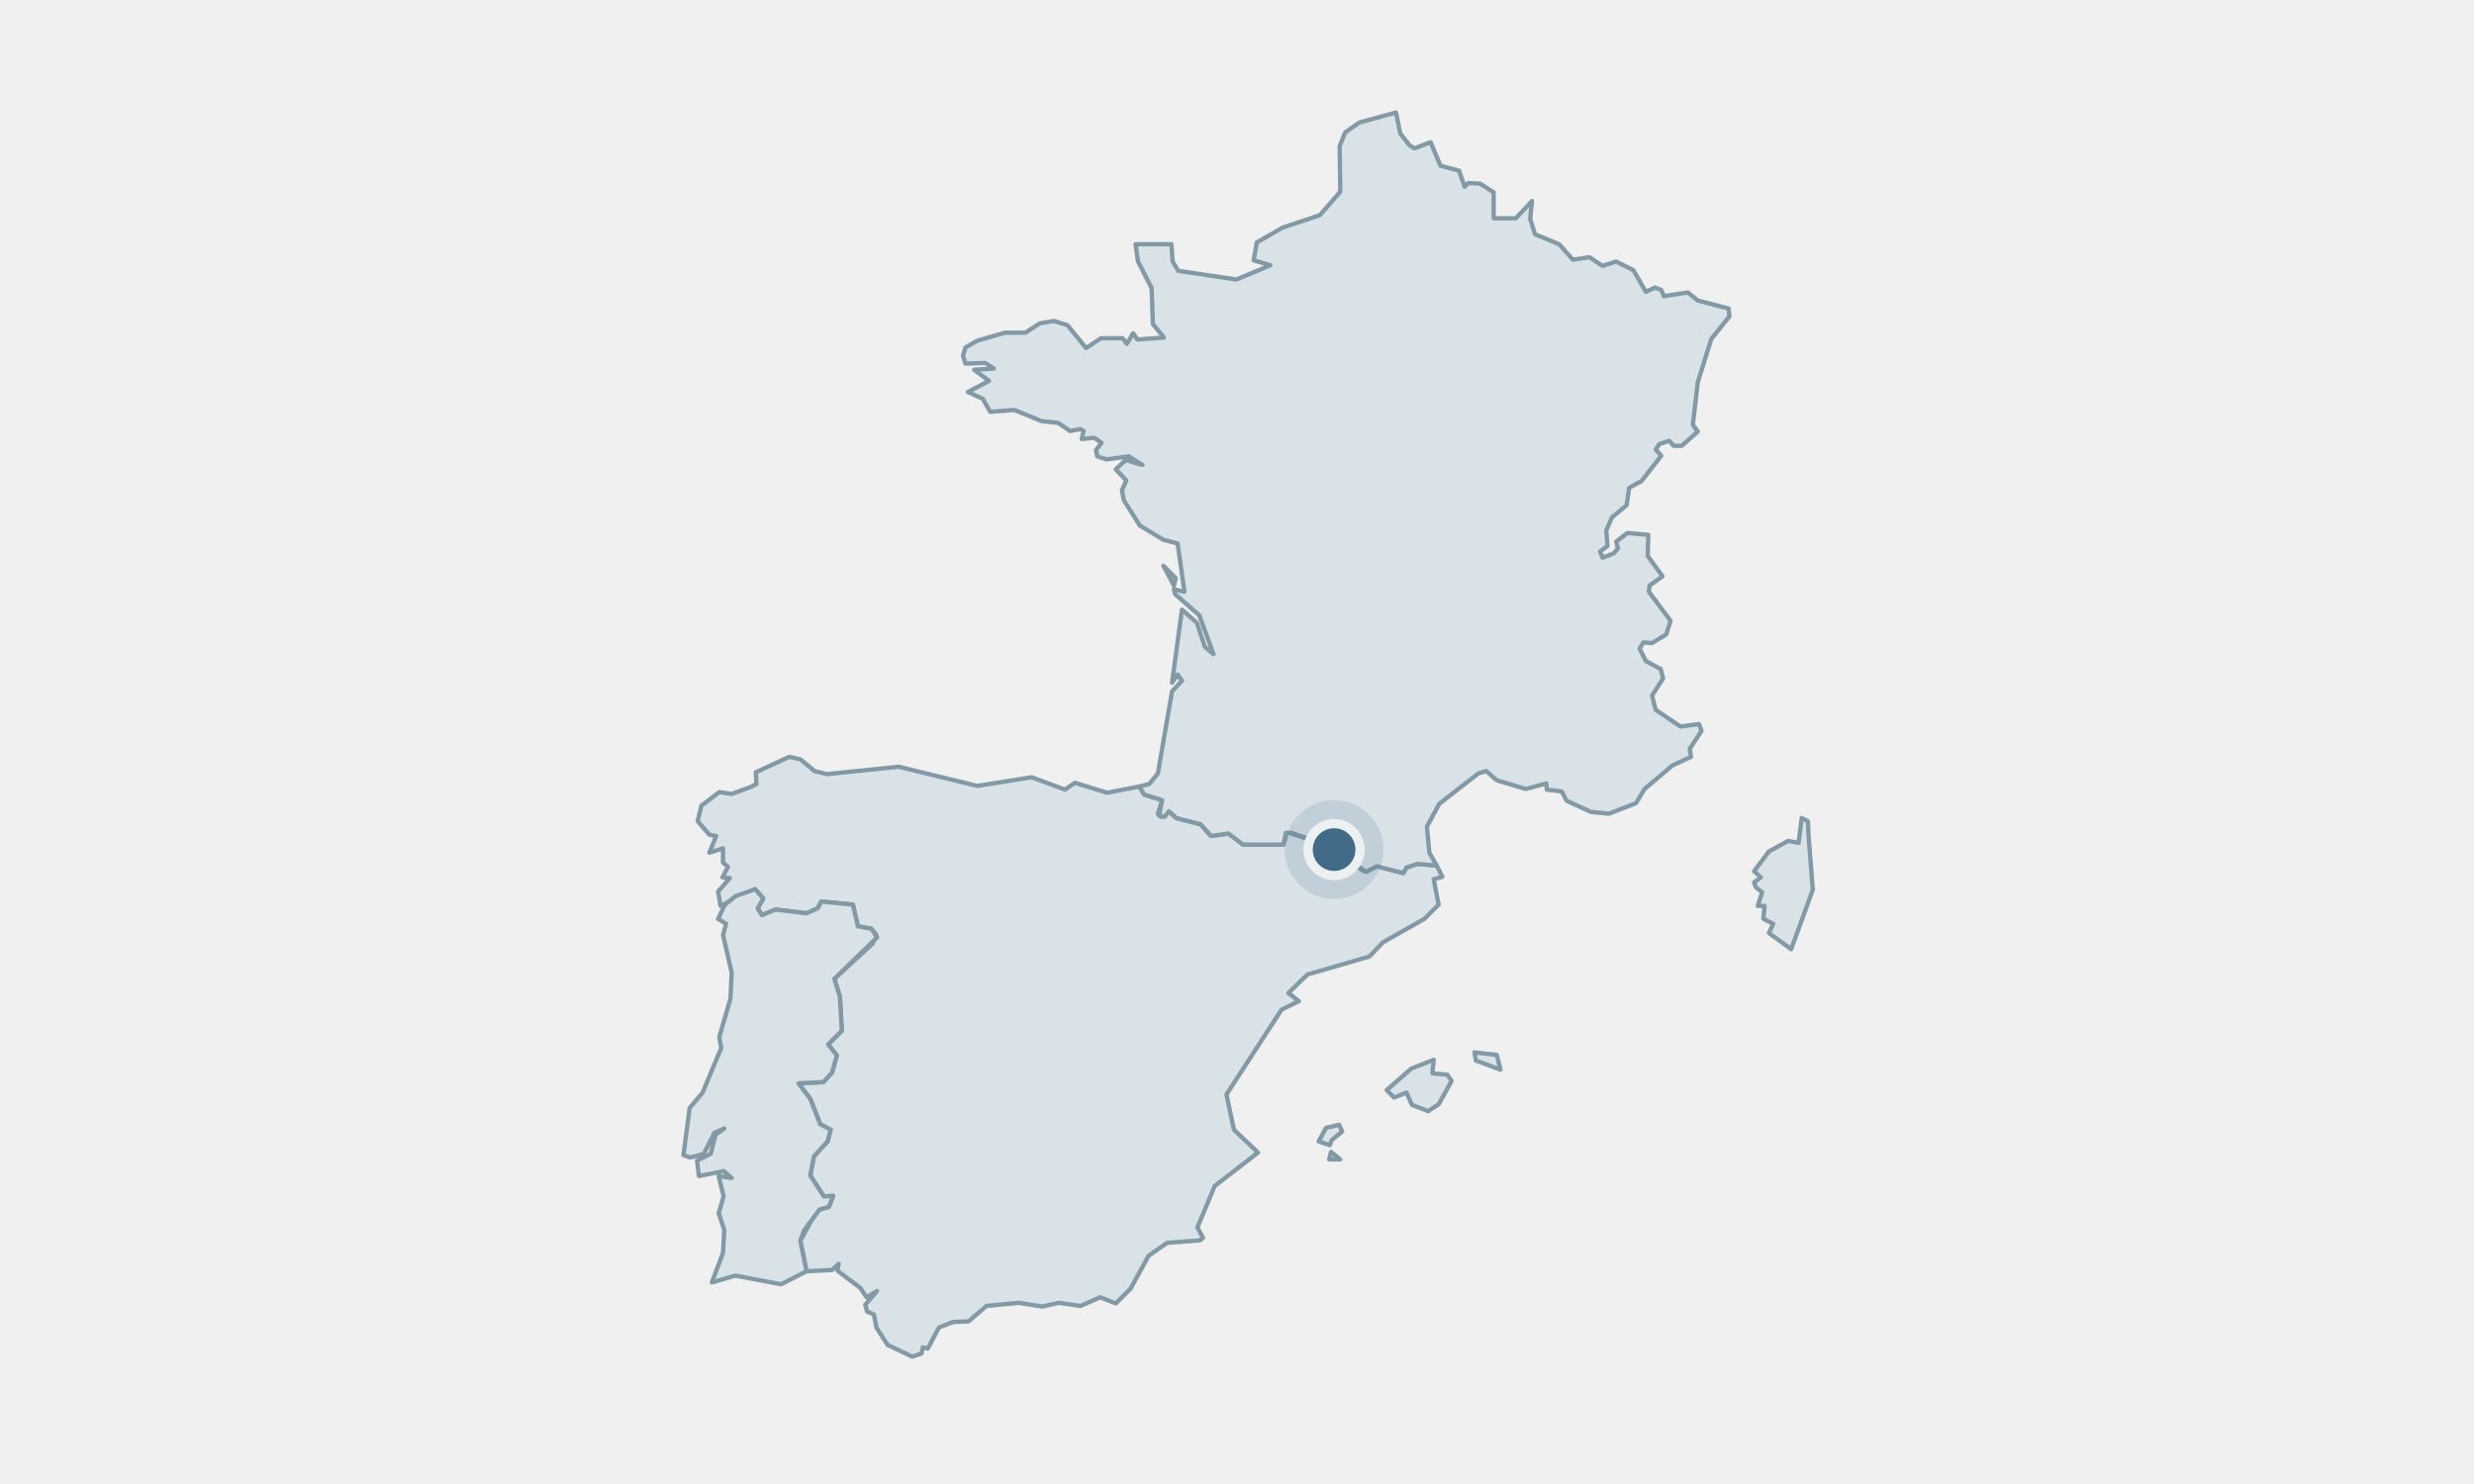
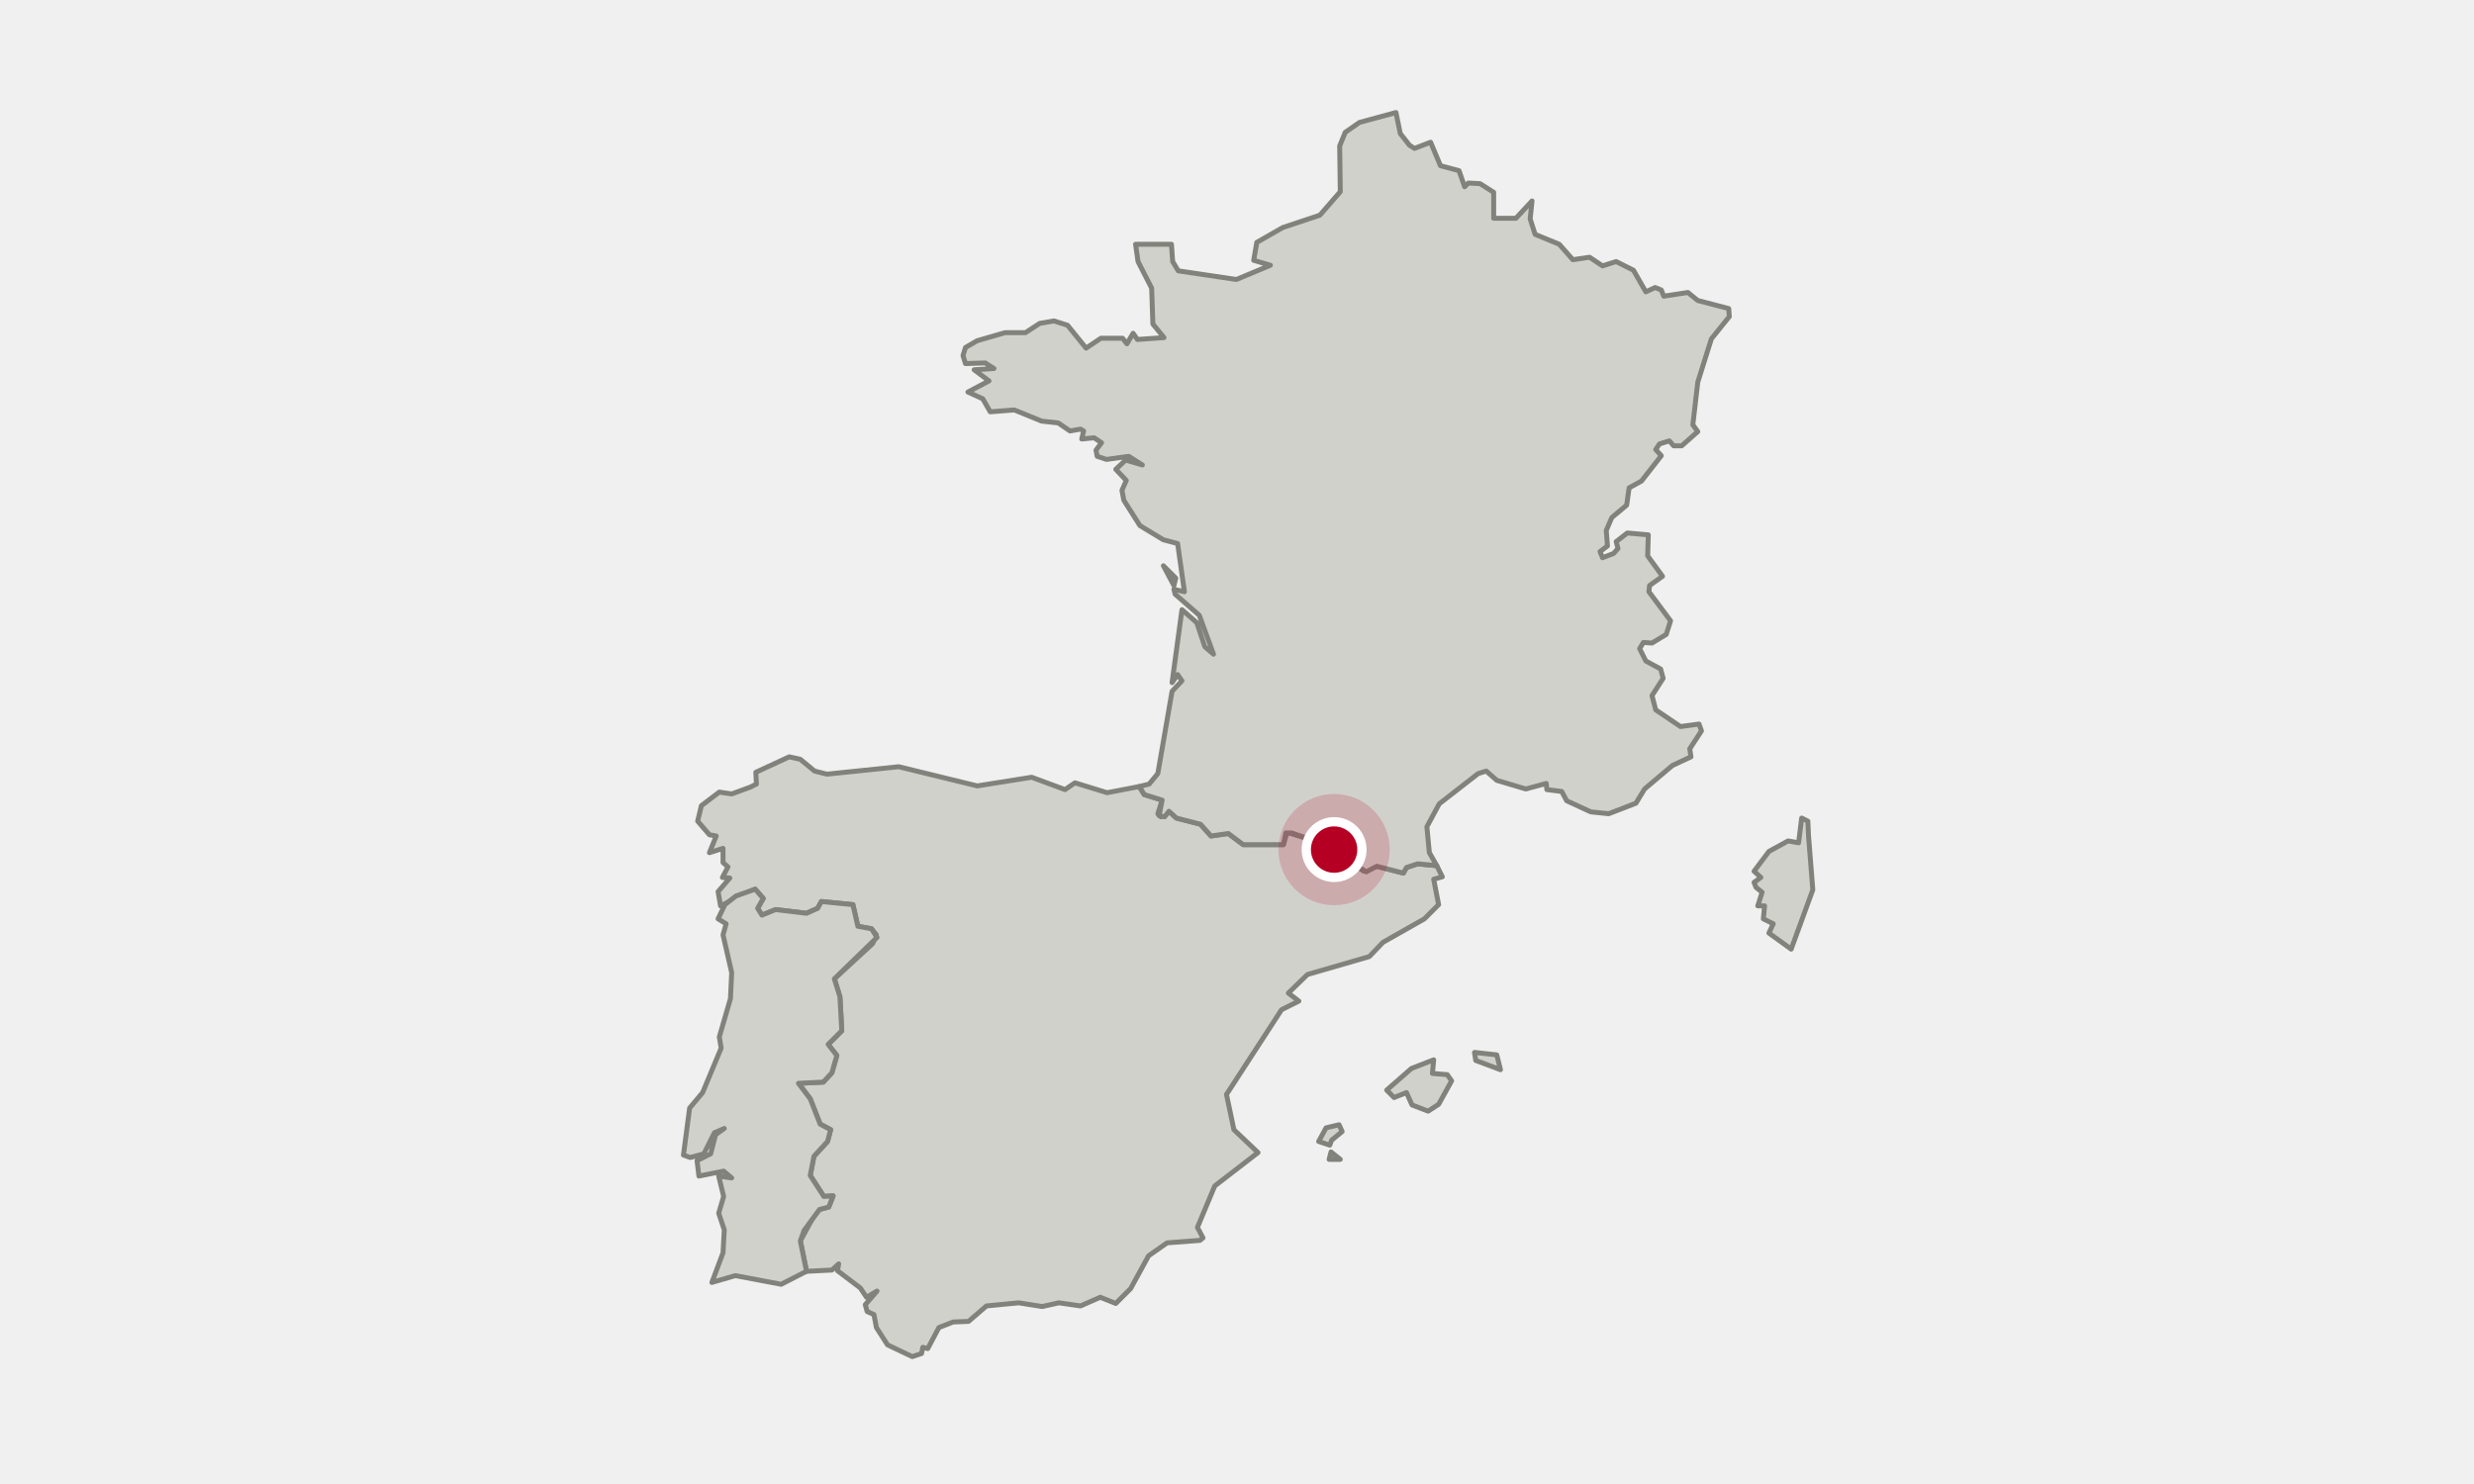
<svg xmlns="http://www.w3.org/2000/svg" width="400" height="240" viewBox="0 0 400 240">
-   <g fill="#d9e2e7" stroke="#8399a6" stroke-width=".7" stroke-linejoin="round" fill-rule="evenodd">
+   <g fill="#d1d1cc" stroke="#82827c" stroke-width=".8" stroke-linejoin="round" fill-rule="evenodd">
    <path data-country="ESP" d="M216.7,187.5 214.9,187.5 215.2,186.3 216.7,187.5ZM231.6,173.6 234,173.8 234.7,174.8 232.6,178.6 230.9,179.7 228.3,178.7 227.4,176.7 225.4,177.5 224.2,176.3 228.2,172.8 231.8,171.4 231.6,173.6ZM242.6,173 238.6,171.5 238.4,170.2 242,170.6 242.6,173ZM215.3,184.4 215,185.2 213.2,184.6 214.4,182.4 216.5,181.9 217,183 215.3,184.4ZM184.2,127.2 185,128.5 187.9,129.4 187.2,131.6 187.7,132.1 189,131.2 190.2,132.3 194.1,133.3 195.8,135.2 198.6,134.8 201,136.6 207.5,136.6 208.1,134.6 214.4,136.6 215.3,139.9 217.8,139 220.5,140.9 222.6,140.1 226.9,141.2 227.4,140.3 229.2,139.7 232.3,140 233.2,141.8 231.8,142.2 232.6,146.3 230.3,148.6 223.6,152.4 221.4,154.7 211.4,157.6 208.3,160.6 210,161.9 207.2,163.3 198.3,177 199.5,182.7 203.4,186.4 196.4,191.8 193.6,198.5 194.5,200.2 194,200.6 188.7,201 185.7,203.1 182.8,208.4 180.4,210.8 177.9,209.8 174.7,211.2 171.2,210.7 168.5,211.3 164.7,210.7 159.5,211.2 156.6,213.7 154.1,213.8 151.8,214.7 150,218.1 149.2,217.9 149,218.9 147.5,219.4 143.5,217.5 141.7,214.7 141.3,212.6 140.2,212.1 139.9,211 141.8,208.8 140.1,209.8 139.1,208.3 135.4,205.5 135.6,204.4 134.5,205.4 130.4,205.6 129.4,200.7 131.5,196.8 132.5,195.6 134,195.2 134.7,193.4 133.2,193.5 131,190.1 131.6,187 133.8,184.6 134.3,182.7 132.6,181.8 131,177.7 129.1,175.2 133.1,175 134.5,173.5 135.3,170.7 133.9,168.9 136.1,166.7 135.8,161.2 134.9,158.3 141.1,152.6 141.7,151.2 140.9,150.2 138.7,149.8 137.9,146.3 132.8,145.8 132.2,146.9 130.4,147.7 125.4,147.1 123.2,148 122.5,146.9 123.4,145.3 122.1,143.8 116.5,146.5 116.1,144.2 118,142 116.8,141.9 117.7,140.2 116.9,139.5 116.9,137.2 114.7,137.9 115.8,135.2 114.7,135 112.8,132.8 113.4,130.3 116.3,128.1 118.3,128.4 121.3,127.3 122.3,126.8 122.2,124.9 127.6,122.4 129.4,122.8 131.7,124.7 133.7,125.2 145.3,124 158,127.1 166.8,125.7 172.2,127.7 173.8,126.6 179,128.2 184.2,127.2Z" />
    <path data-country="PRT" d="M117.2,146.3 119,144.9 122.1,143.8 123.4,145.3 122.5,146.9 123.2,148 125.4,147.1 130.4,147.7 132.2,146.9 132.8,145.8 137.9,146.3 138.7,149.8 140.9,150.2 141.8,151.6 134.9,158.3 135.8,161.2 136.1,166.7 133.9,168.9 135.3,170.7 134.5,173.5 133.1,175 129.1,175.2 131,177.7 132.6,181.8 134.3,182.7 133.8,184.6 131.6,187 131,190.1 133.2,193.5 134.7,193.4 134,195.2 132.5,195.6 130,199 129.4,200.7 130.4,205.6 126.3,207.7 118.9,206.3 115.1,207.4 116.9,202.6 117.1,198.9 116.2,196.2 117,193.5 116.2,190.2 118.3,190.5 117,189.4 113,190.2 112.7,187.7 114.9,186.6 115.7,183.5 117.1,182.5 115.5,183.2 113.8,186.6 111.6,187.2 110.5,186.8 111.5,179.2 113.6,176.7 116.6,169.5 116.3,167.7 118.1,161.5 118.3,157.3 116.9,151.2 117.4,149.4 116.1,148.6 117.2,146.3Z" />
    <path data-country="AND" d="M217.8,139 215.3,139.9 215.1,137.8 215.8,137.2 217.8,137.7 217.8,139Z" />
    <path data-country="FRA" d="M292.4,135.1 293.1,143.9 289.6,153.5 286,150.9 286.7,149.4 285.1,148.6 285.3,146.5 284.2,146.5 284.9,144.3 283.9,143.5 283.6,142.7 284.7,141.9 283.6,140.9 286,137.7 289.1,136 290.8,136.3 291.3,132.3 292.3,132.8 292.4,135.1ZM274.5,69.8 271.9,72.1 270.6,72.1 269.9,71.3 268.3,71.8 267.7,72.7 268.6,73.7 265.4,77.8 263.4,78.9 263,81.7 260.6,83.7 259.7,85.8 259.9,88.3 258.7,89.2 259.1,90.2 260.9,89.5 261.6,88.7 261.3,87.6 263.1,86.2 266.5,86.5 266.4,89.9 268.8,93.2 266.7,94.7 266.6,95.7 270.1,100.4 269.4,102.6 267.1,104 265.7,103.9 265.1,104.9 266.1,106.9 268.5,108.2 268.9,109.7 267.1,112.5 267.7,114.8 271.7,117.5 274.7,117.1 275.1,118.2 273.2,121.1 273.4,122.4 270.4,123.8 265.9,127.6 264.5,129.9 260.1,131.6 257.2,131.3 253.3,129.5 252.5,128 250.1,127.7 250,126.7 246.7,127.6 242,126.2 240.3,124.7 239,125.1 232.7,130 230.7,133.7 231.1,137.9 232.3,140 229.2,139.7 227.4,140.3 226.9,141.2 222.6,140.1 220.9,141 217.8,139 217.8,137.7 215.8,137.2 215.1,137.8 214.4,136.6 208.8,134.7 207.9,134.7 207.5,136.6 201,136.6 198.6,134.8 195.8,135.2 194.1,133.3 190.2,132.3 189,131.2 188.3,132.1 187.4,131.9 187.9,129.4 185,128.5 184.2,127.2 185.8,126.8 187.2,125.1 189.5,111.8 191.1,110.1 190.4,109.1 189.5,110.4 191.1,98.6 193.5,100.7 194.8,104.6 196.2,105.8 193.9,99.5 190,96.1 189.8,95.3 191.5,95.7 190.4,87.9 188.1,87.3 184.3,85 181.7,80.9 181.4,79.3 182.1,77.7 180.4,75.9 182,74.4 184.7,75.2 182.5,73.8 178.9,74.3 177.4,73.8 177.2,72.8 178.1,71.6 176.9,70.8 174.9,71 175.2,69.7 174.7,69.4 173,69.7 171.1,68.4 168.4,68.1 164,66.3 160.1,66.6 158.9,64.5 156.5,63.4 159.9,61.6 157.5,59.8 160.7,59.6 159.3,58.7 156.1,58.8 155.7,57.5 156.1,56.2 158,55.1 162.5,53.8 165.8,53.8 168.1,52.3 170.4,51.9 172.6,52.6 175.6,56.3 178,54.7 181.5,54.7 182.2,55.6 183.2,53.9 183.9,54.9 188.2,54.6 186.4,52.4 186.2,46.6 184,42.3 183.6,39.5 189.4,39.5 189.6,42.3 190.5,43.8 199.9,45.2 205.4,42.9 202.7,42.1 203.2,39.2 207.4,36.8 213.4,34.8 216.7,31 216.6,23.6 217.5,21.4 219.8,19.8 225.7,18.2 226.4,21.6 227.9,23.5 228.7,24 231.3,23 232.9,26.8 235.9,27.6 236.8,30.2 237.4,29.6 239.3,29.7 241.5,31.1 241.5,35.3 245.1,35.3 247.7,32.5 247.4,35.4 248.2,37.9 252.1,39.5 254.3,42 257,41.6 259.1,43 261.3,42.3 264.1,43.7 266.1,47.2 267.6,46.5 268.6,46.9 269,47.9 272.9,47.3 274.5,48.6 279.5,49.9 279.6,51.2 276.7,54.8 274.5,61.8 273.7,68.7 274.5,69.8ZM190.1,93.5 189.8,94.7 188.1,91.5 190.1,93.5Z" />
  </g>
  <g data-coordinates="1.485,42.631">
-     <circle cx="215.7" cy="137.4" r="8" fill="#426b87" opacity=".16" />
-     <circle cx="215.7" cy="137.4" r="4.2" fill="#426b87" stroke="#edf0f1" stroke-width="1.5" />
+     <circle cx="215.7" cy="137.4" r="9" fill="#b50024" opacity=".18" />
+     <circle cx="215.7" cy="137.4" r="4.5" fill="#b50024" stroke="#fff" stroke-width="1.5" />
  </g>
</svg>
